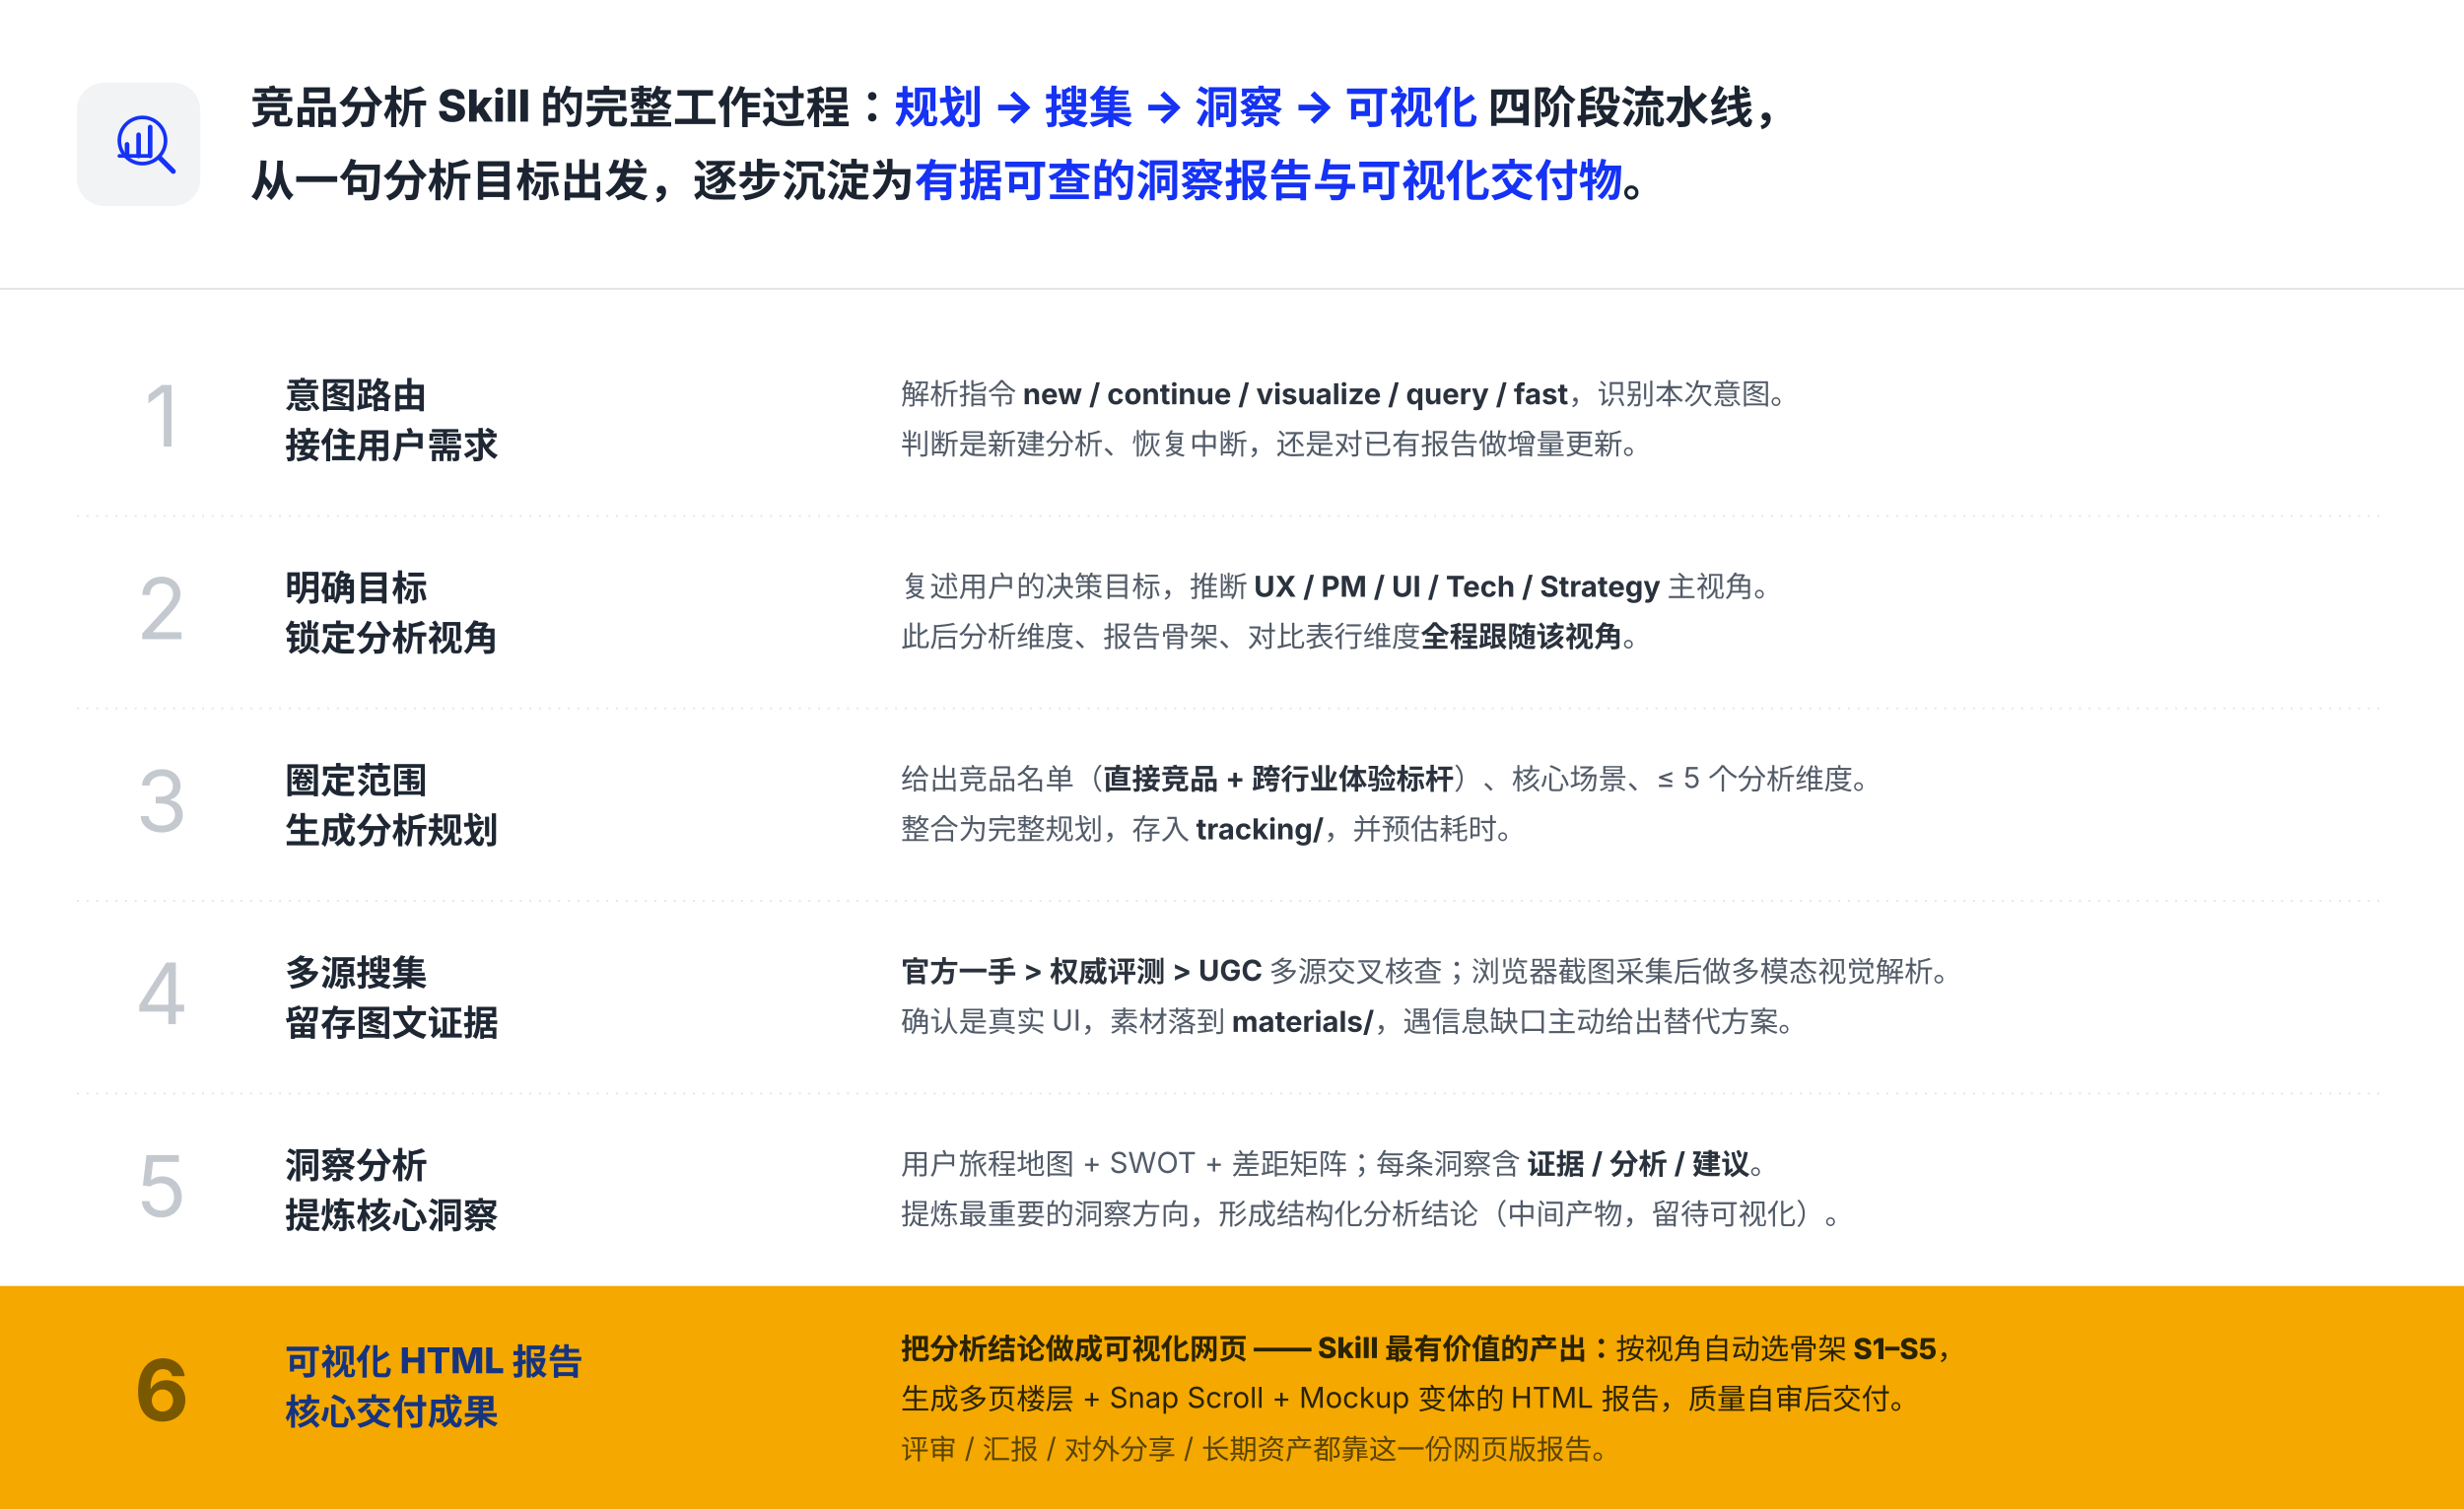
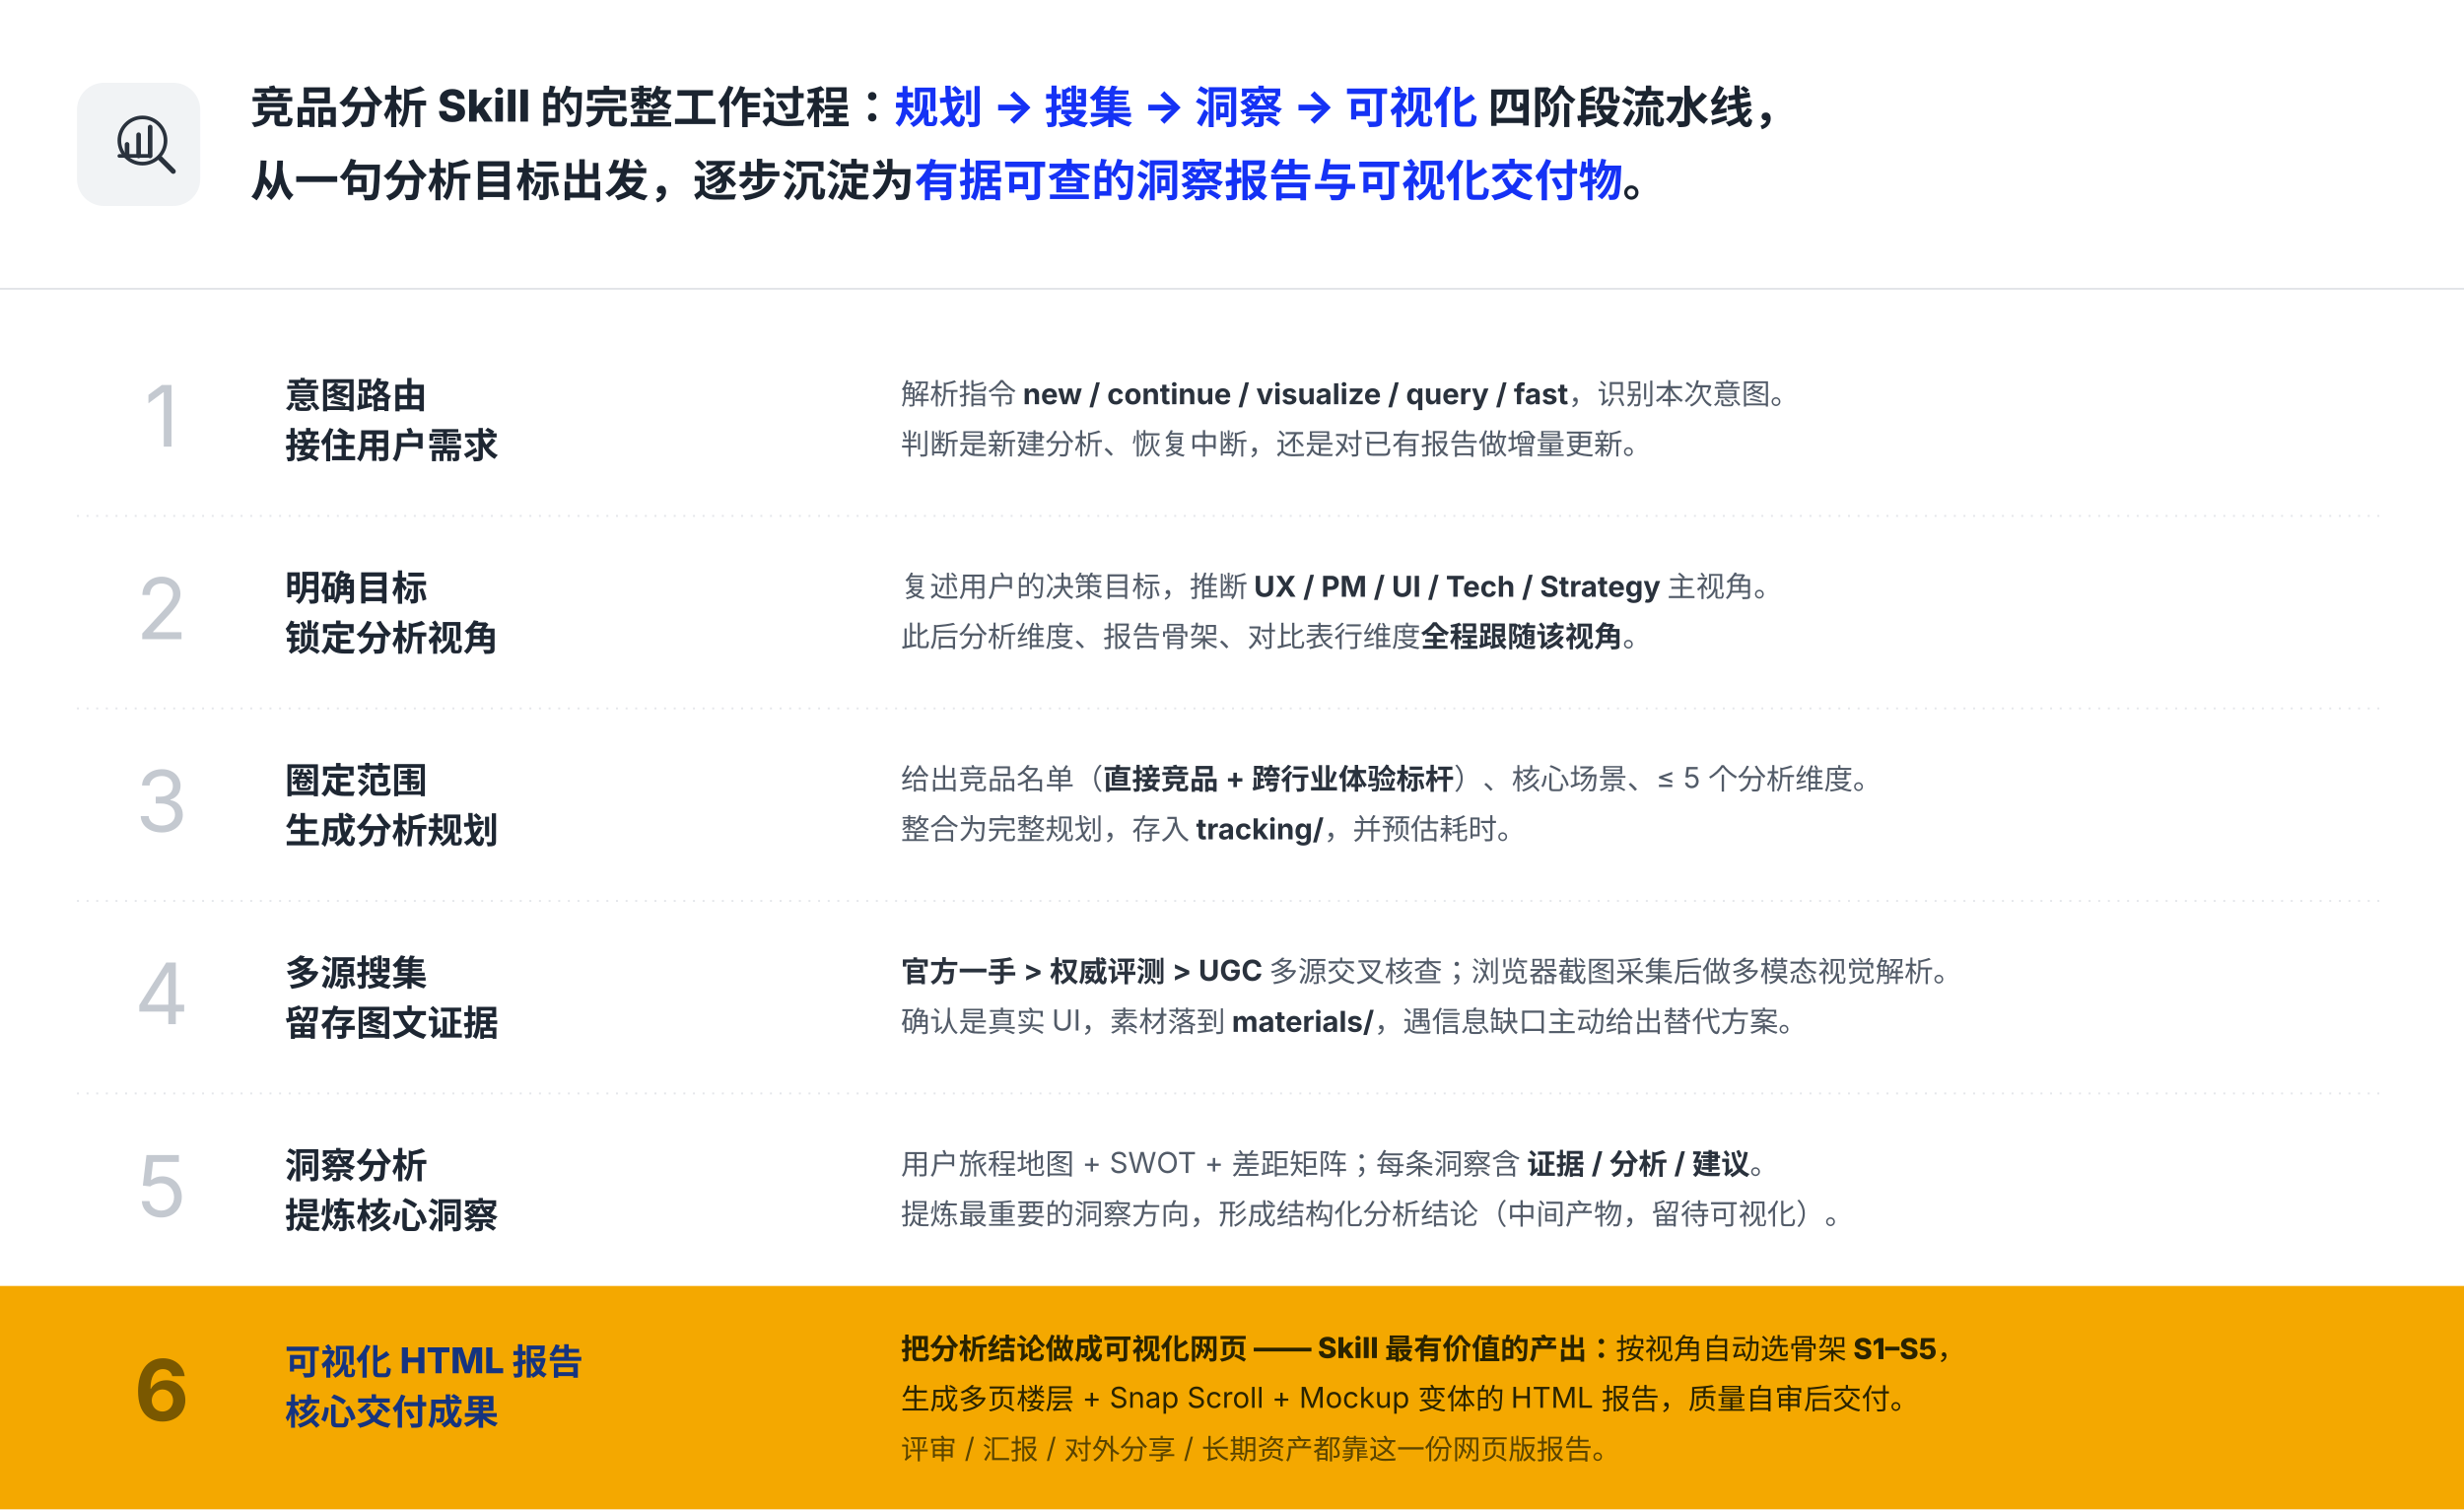
<svg xmlns="http://www.w3.org/2000/svg" width="1280" height="784" viewBox="0 0 1280 784" font-family="'Inter','Segoe UI','PingFang SC','Microsoft YaHei',sans-serif">
  <defs>
    <linearGradient id="hg" x1="0" y1="0" x2="0" y2="1">
      <stop offset="0" stop-color="#EDF0F4" />
      <stop offset="1" stop-color="#FAFBFC" />
    </linearGradient>
  </defs>
  <rect width="1280" height="784" fill="#FFFFFF" />
  <rect x="0" y="0" width="1280" height="150" fill="#FFFFFF" />
  <line x1="0" y1="150" x2="1280" y2="150" stroke="#E2E4E8" stroke-width="1" />
  <rect x="40" y="43" width="64" height="64" rx="14" fill="#F1F3F5" />
-   <g transform="translate(72,75)" stroke="#1532F5" stroke-width="1.9" fill="none" stroke-linecap="round" stroke-linejoin="round">
+   <g transform="translate(72,75)" stroke="#2A323D" stroke-width="1.9" fill="none" stroke-linecap="round" stroke-linejoin="round">
    <line x1="-10" y1="6" x2="6" y2="6" />
    <line x1="-6" y1="6" x2="-6" y2="0" stroke-width="2.4" />
    <line x1="0" y1="6" x2="0" y2="-5" stroke-width="2.4" />
    <line x1="6" y1="6" x2="6" y2="-9" stroke-width="2.4" />
    <circle cx="2" cy="-2" r="12" />
    <line x1="11" y1="7" x2="18" y2="14" stroke-width="2.6" />
  </g>
  <text x="130" y="64" fill="#1B2430" font-size="23" font-weight="800">竞品分析 Skill 的完整工作过程：<tspan fill="#1532F5">规划 → 搜集 → 洞察 → 可视化</tspan> 四阶段流水线，</text>
  <text x="130" y="102" fill="#1B2430" font-size="23" font-weight="800">从一句分析目标出发，逐步沉淀为<tspan fill="#1532F5">有据可查的洞察报告与可视化交付物</tspan>。</text>
  <g stroke="#E4E6EA" stroke-width="1" stroke-dasharray="1 4">
    <line x1="40" y1="268" x2="1240" y2="268" />
    <line x1="40" y1="368" x2="1240" y2="368" />
    <line x1="40" y1="468" x2="1240" y2="468" />
    <line x1="40" y1="568" x2="1240" y2="568" />
  </g>
  <text x="84" y="232" fill="#C4C9D0" font-size="44" font-weight="400" text-anchor="middle">1</text>
  <text x="148" y="212" fill="#1E2733" font-size="18.5" font-weight="700">意图路由</text>
  <text x="148" y="238" fill="#1E2733" font-size="18.5" font-weight="700">接住用户需求</text>
  <text x="468" y="210" fill="#525B68" font-size="15">解析指令 <tspan font-weight="700" fill="#2A323D">new / continue / visualize / query / fast</tspan>，识别本次意图。</text>
  <text x="468" y="236" fill="#525B68" font-size="15">判断是新建分析、恢复中断，还是对已有报告做增量更新。</text>
  <text x="84" y="332" fill="#C4C9D0" font-size="44" font-weight="400" text-anchor="middle">2</text>
  <text x="148" y="312" fill="#1E2733" font-size="18.5" font-weight="700">明确目标</text>
  <text x="148" y="338" fill="#1E2733" font-size="18.5" font-weight="700">锁定分析视角</text>
  <text x="468" y="310" fill="#525B68" font-size="15">复述用户的决策目标，推断 <tspan font-weight="700" fill="#2A323D">UX / PM / UI / Tech / Strategy</tspan> 主视角。</text>
  <text x="468" y="336" fill="#525B68" font-size="15">此后分析维度、报告骨架、对比表行维度<tspan font-weight="700" fill="#2A323D">全程跟随该视角</tspan>。</text>
  <text x="84" y="432" fill="#C4C9D0" font-size="44" font-weight="400" text-anchor="middle">3</text>
  <text x="148" y="412" fill="#1E2733" font-size="18.5" font-weight="700">圈定范围</text>
  <text x="148" y="438" fill="#1E2733" font-size="18.5" font-weight="700">生成分析规划</text>
  <text x="468" y="410" fill="#525B68" font-size="15">给出竞品名单（<tspan font-weight="700" fill="#2A323D">直接竞品 + 跨行业体验标杆</tspan>）、核心场景、≤ 5 个分析维度。</text>
  <text x="468" y="436" fill="#525B68" font-size="15">整合为完整规划，存入 <tspan font-weight="700" fill="#2A323D">tracking/</tspan>，并预估耗时。</text>
  <text x="84" y="532" fill="#C4C9D0" font-size="44" font-weight="400" text-anchor="middle">4</text>
  <text x="148" y="512" fill="#1E2733" font-size="18.5" font-weight="700">多源搜集</text>
  <text x="148" y="538" fill="#1E2733" font-size="18.5" font-weight="700">留存图文证据</text>
  <text x="468" y="510" fill="#525B68" font-size="15">
    <tspan font-weight="700" fill="#2A323D">官方一手 &gt; 权威评测 &gt; UGC</tspan> 多源交叉核查；浏览器截图采集后做多模态视觉解析。</text>
  <text x="468" y="536" fill="#525B68" font-size="15">确认是真实 UI，素材落到 <tspan font-weight="700" fill="#2A323D">materials/</tspan>，遇信息缺口主动给出替代方案。</text>
  <text x="84" y="632" fill="#C4C9D0" font-size="44" font-weight="400" text-anchor="middle">5</text>
  <text x="148" y="612" fill="#1E2733" font-size="18.5" font-weight="700">洞察分析</text>
  <text x="148" y="638" fill="#1E2733" font-size="18.5" font-weight="700">提炼核心洞察</text>
  <text x="468" y="610" fill="#525B68" font-size="15">用户旅程地图 + SWOT + 差距矩阵；每条洞察含 <tspan font-weight="700" fill="#2A323D">证据 / 分析 / 建议</tspan>。</text>
  <text x="468" y="636" fill="#525B68" font-size="15">提炼最重要的洞察方向，形成结构化分析结论（中间产物，留待可视化）。</text>
  <rect x="0" y="668" width="1280" height="116" fill="#F4A800" />
  <text x="84" y="738" fill="#7A5800" font-size="44" font-weight="700" text-anchor="middle">6</text>
  <text x="148" y="714" fill="#16347F" font-size="18.5" font-weight="800">可视化 HTML 报告</text>
  <text x="148" y="740" fill="#16347F" font-size="18.5" font-weight="800">核心交付成果</text>
  <text x="468" y="706" fill="#2A2300" font-size="15">
    <tspan font-weight="800">把分析结论做成可视化网页 —— Skill 最有价值的产出：</tspan>按视角自动选骨架 <tspan font-weight="800">S1–S5</tspan>，</text>
  <text x="468" y="732" fill="#2A2300" font-size="15">生成多页楼层 + Snap Scroll + Mockup 变体的 HTML 报告，质量自审后交付。</text>
  <text x="468" y="758" fill="#5A4400" font-size="14.5">评审 / 汇报 / 对外分享 / 长期资产都靠这一份网页版报告。</text>
</svg>
